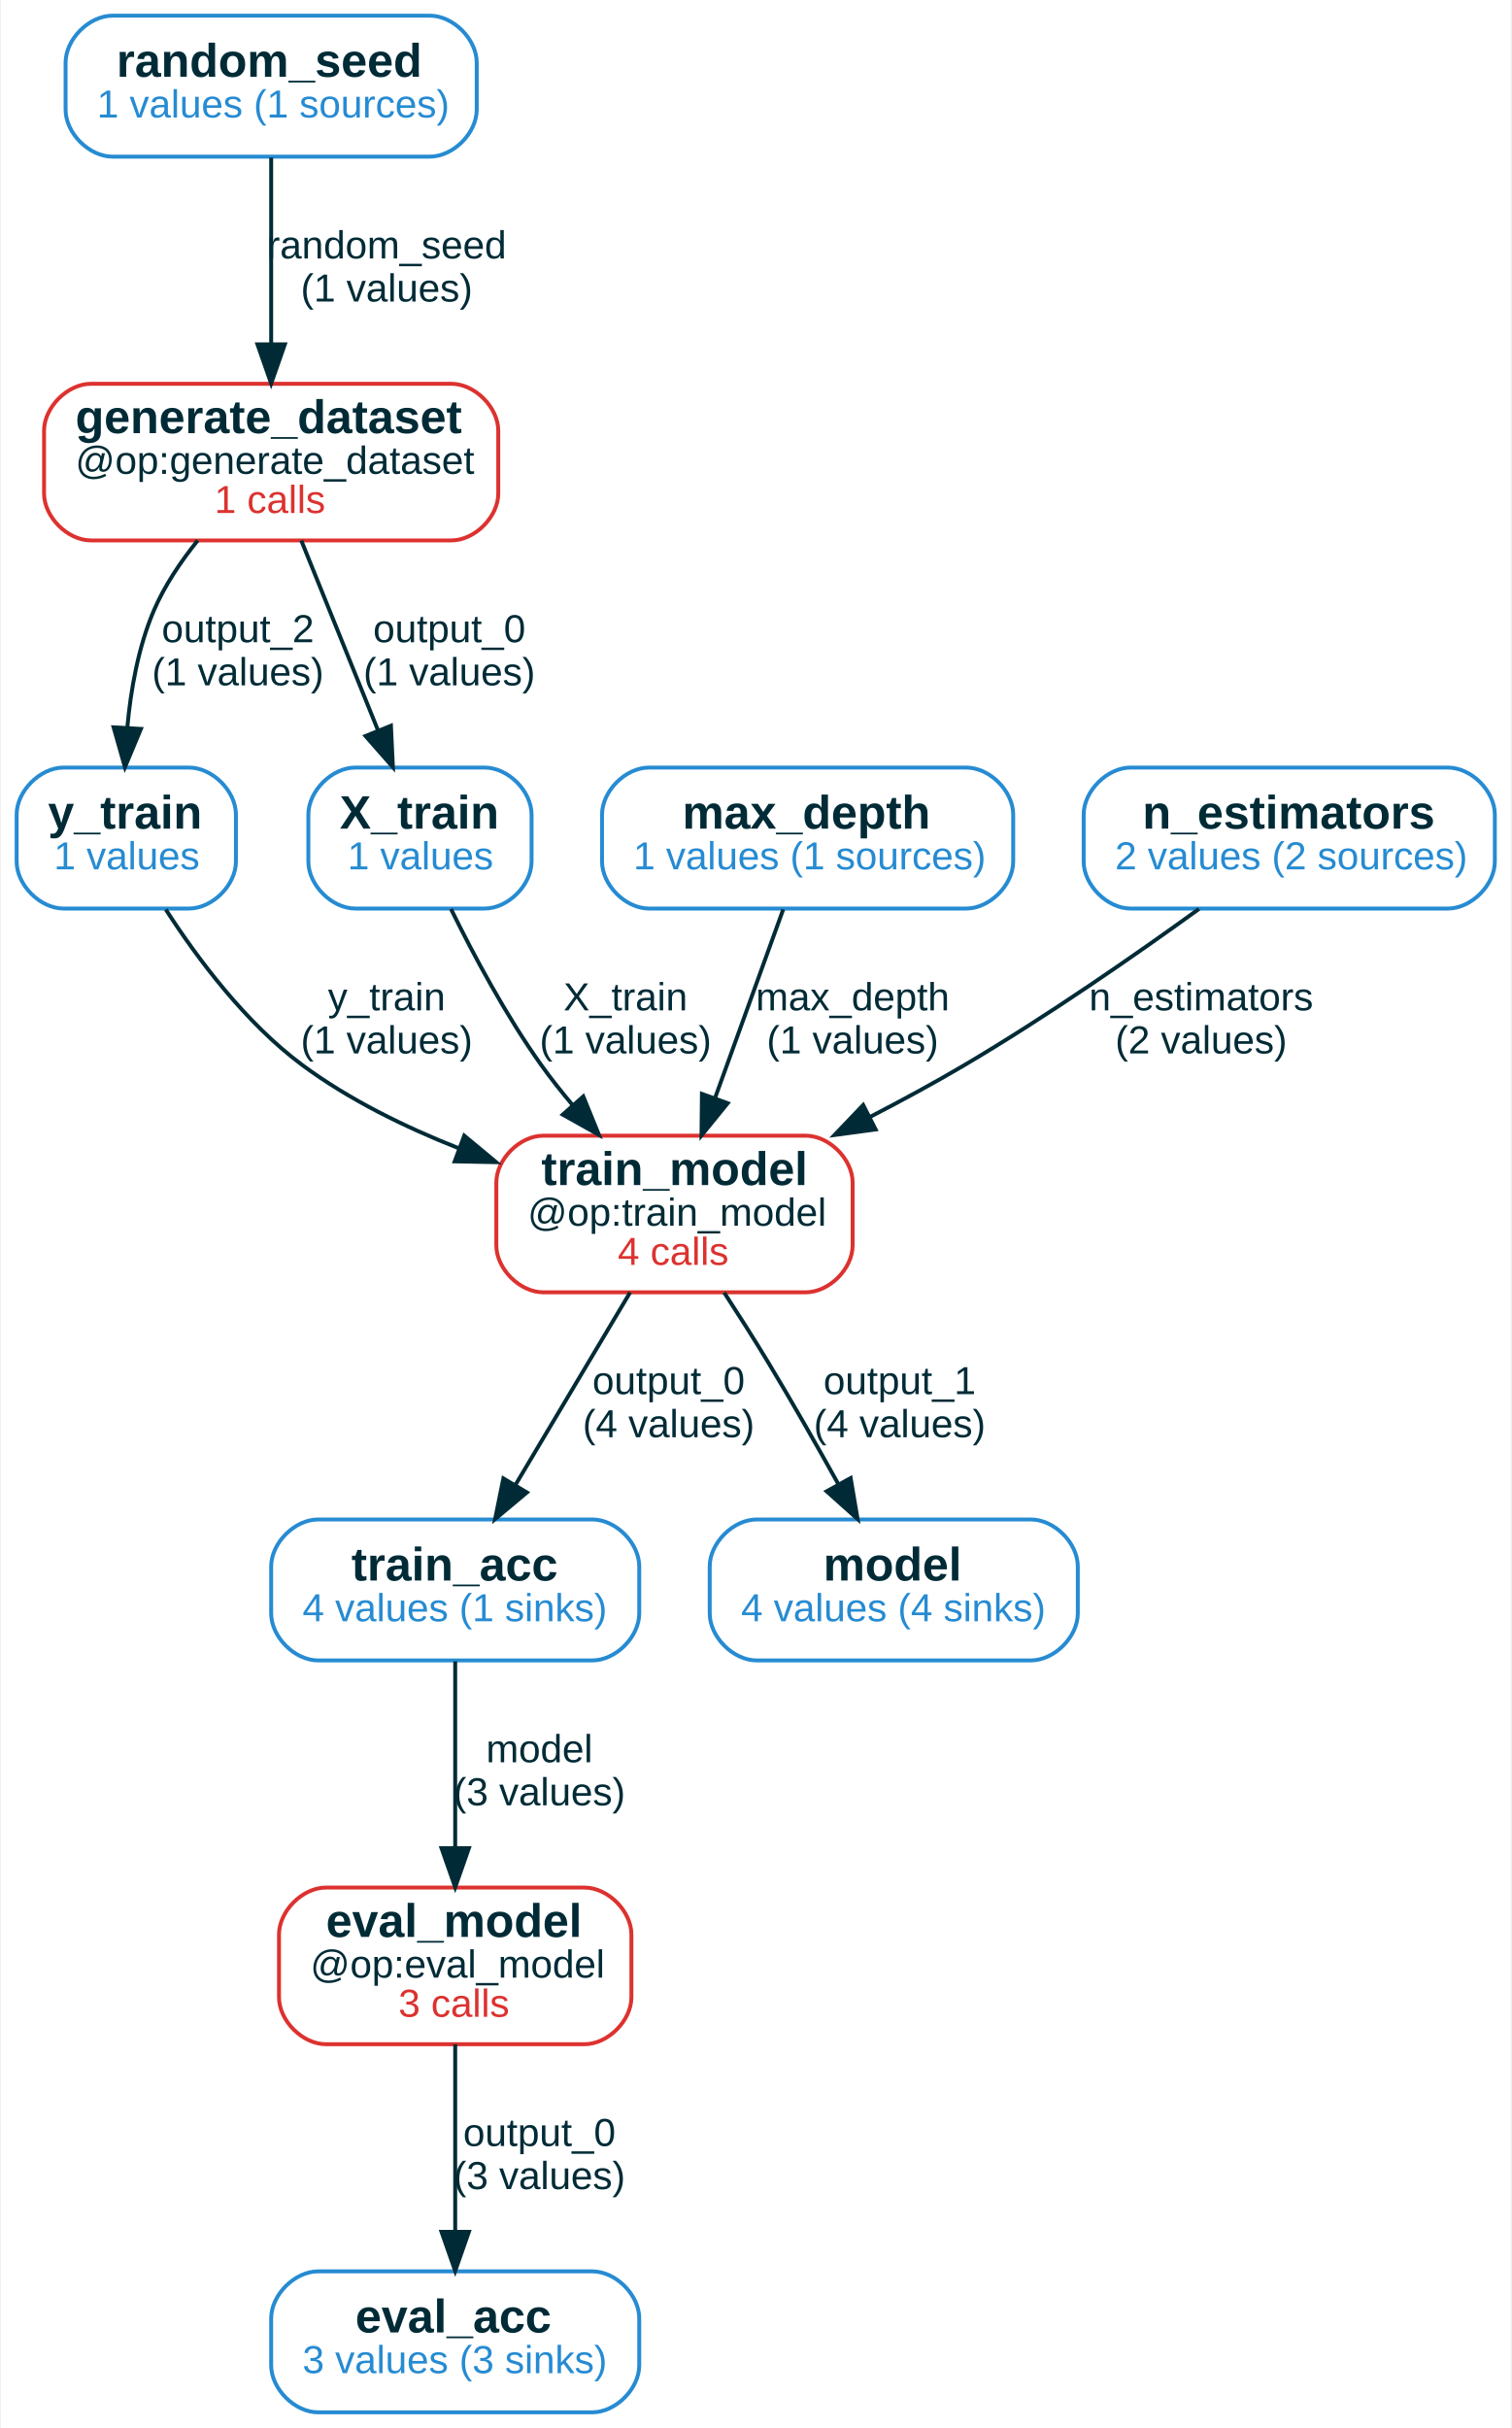
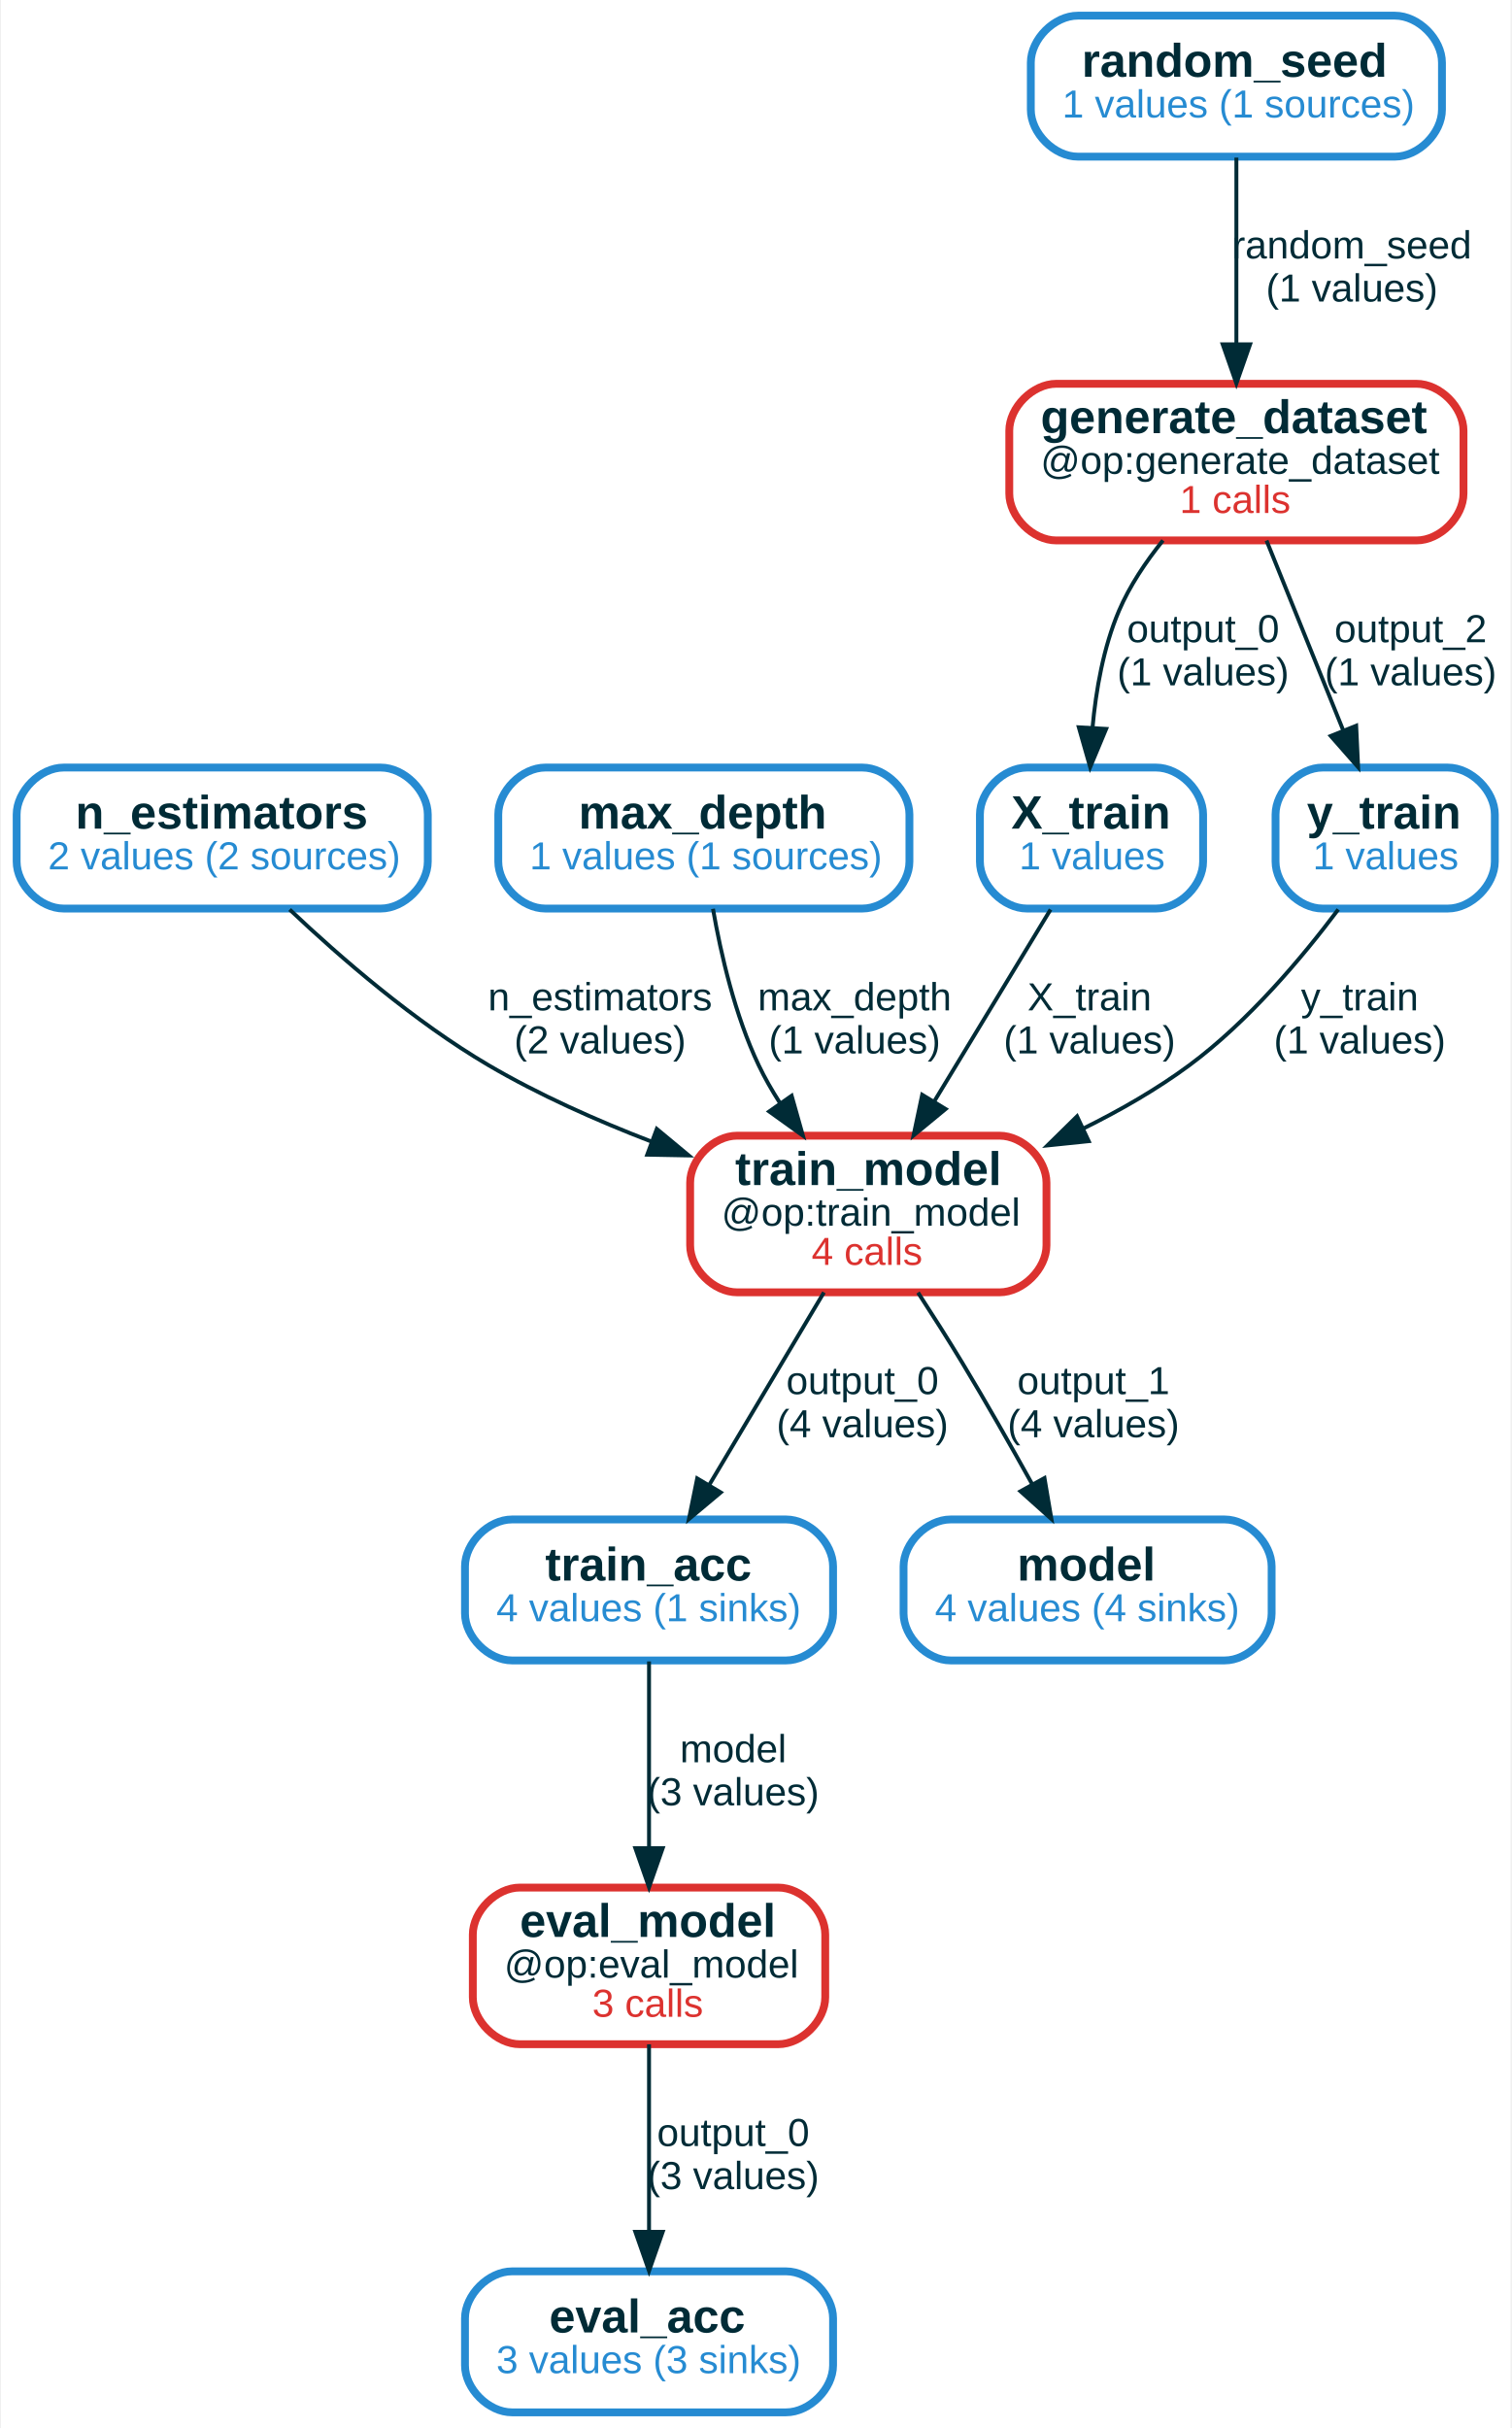
<svg xmlns="http://www.w3.org/2000/svg" width="386pt" height="620pt" viewBox="0.00 0.00 385.50 620.00">
  <g id="graph0" class="graph" transform="scale(1 1) rotate(0) translate(4 616)">
    <polygon fill="white" stroke="transparent" points="-4,4 -4,-616 381.5,-616 381.5,4 -4,4" />
    <g id="node1" class="node">
-       <path fill="none" stroke="#268bd2" d="M147,-36C147,-36 77,-36 77,-36 71,-36 65,-30 65,-24 65,-24 65,-12 65,-12 65,-6 71,0 77,0 77,0 147,0 147,0 153,0 159,-6 159,-12 159,-12 159,-24 159,-24 159,-30 153,-36 147,-36" />
-       <text text-anchor="start" x="86.5" y="-20.4" font-family="Liberation Sans,Helvetica,Arial,sans-serif" font-weight="bold" font-size="12.00" fill="#002b36">eval_acc</text>
-       <text text-anchor="start" x="73" y="-10" font-family="Liberation Sans,Helvetica,Arial,sans-serif" font-size="10.00" fill="#268bd2">3 values (3 sinks)</text>
+       <path fill="none" stroke="#268bd2" stroke-width="2" d="M93,-420C93,-420 12,-420 12,-420 6,-420 0,-414 0,-408 0,-408 0,-396 0,-396 0,-390 6,-384 12,-384 12,-384 93,-384 93,-384 99,-384 105,-390 105,-396 105,-396 105,-408 105,-408 105,-414 99,-420 93,-420" />
+       <text text-anchor="start" x="15" y="-404.4" font-family="Liberation Sans,Helvetica,Arial,sans-serif" font-weight="bold" font-size="12.00" fill="#002b36">n_estimators</text>
+       <text text-anchor="start" x="8" y="-394" font-family="Liberation Sans,Helvetica,Arial,sans-serif" font-size="10.00" fill="#268bd2">2 values (2 sources)</text>
+     </g>
+     <g id="node9" class="node">
+       <path fill="none" stroke="#dc322f" stroke-width="2" d="M251,-326C251,-326 184,-326 184,-326 178,-326 172,-320 172,-314 172,-314 172,-298 172,-298 172,-292 178,-286 184,-286 184,-286 251,-286 251,-286 257,-286 263,-292 263,-298 263,-298 263,-314 263,-314 263,-320 257,-326 251,-326" />
+       <text text-anchor="start" x="183.5" y="-313.4" font-family="Liberation Sans,Helvetica,Arial,sans-serif" font-weight="bold" font-size="12.00" fill="#002b36">train_model</text>
+       <text text-anchor="start" x="180" y="-303" font-family="Liberation Sans,Helvetica,Arial,sans-serif" font-size="10.00" fill="#002b36">@op:train_model</text>
+       <text text-anchor="start" x="203" y="-293" font-family="Liberation Sans,Helvetica,Arial,sans-serif" font-size="10.00" fill="#dc322f">4 calls</text>
+     </g>
+     <g id="edge5" class="edge">
+       <path fill="none" stroke="#002b36" d="M69.72,-383.75C82.78,-371.4 101.64,-355.08 120.5,-344 133.38,-336.44 148.09,-329.89 162.09,-324.5" />
+       <polygon fill="#002b36" stroke="#002b36" points="163.48,-327.72 171.64,-320.95 161.04,-321.15 163.48,-327.72" />
+       <text text-anchor="middle" x="149" y="-358" font-family="Liberation Sans,Helvetica,Arial,sans-serif" font-size="10.00" fill="#002b36">n_estimators</text>
+       <text text-anchor="middle" x="149" y="-347" font-family="Liberation Sans,Helvetica,Arial,sans-serif" font-size="10.00" fill="#002b36">(2 values)</text>
    </g>
    <g id="node2" class="node">
-       <path fill="none" stroke="#268bd2" d="M44,-420C44,-420 12,-420 12,-420 6,-420 0,-414 0,-408 0,-408 0,-396 0,-396 0,-390 6,-384 12,-384 12,-384 44,-384 44,-384 50,-384 56,-390 56,-396 56,-396 56,-408 56,-408 56,-414 50,-420 44,-420" />
-       <text text-anchor="start" x="8" y="-404.4" font-family="Liberation Sans,Helvetica,Arial,sans-serif" font-weight="bold" font-size="12.00" fill="#002b36">y_train</text>
-       <text text-anchor="start" x="9.5" y="-394" font-family="Liberation Sans,Helvetica,Arial,sans-serif" font-size="10.00" fill="#268bd2">1 values</text>
+       <path fill="none" stroke="#268bd2" stroke-width="2" d="M196.5,-36C196.5,-36 126.5,-36 126.5,-36 120.5,-36 114.5,-30 114.5,-24 114.5,-24 114.5,-12 114.5,-12 114.5,-6 120.5,0 126.5,0 126.5,0 196.5,0 196.5,0 202.5,0 208.5,-6 208.5,-12 208.5,-12 208.5,-24 208.5,-24 208.5,-30 202.5,-36 196.5,-36" />
+       <text text-anchor="start" x="136" y="-20.4" font-family="Liberation Sans,Helvetica,Arial,sans-serif" font-weight="bold" font-size="12.00" fill="#002b36">eval_acc</text>
+       <text text-anchor="start" x="122.5" y="-10" font-family="Liberation Sans,Helvetica,Arial,sans-serif" font-size="10.00" fill="#268bd2">3 values (3 sinks)</text>
+     </g>
+     <g id="node3" class="node">
+       <path fill="none" stroke="#268bd2" stroke-width="2" d="M216,-420C216,-420 135,-420 135,-420 129,-420 123,-414 123,-408 123,-408 123,-396 123,-396 123,-390 129,-384 135,-384 135,-384 216,-384 216,-384 222,-384 228,-390 228,-396 228,-396 228,-408 228,-408 228,-414 222,-420 216,-420" />
+       <text text-anchor="start" x="143.5" y="-404.4" font-family="Liberation Sans,Helvetica,Arial,sans-serif" font-weight="bold" font-size="12.00" fill="#002b36">max_depth</text>
+       <text text-anchor="start" x="131" y="-394" font-family="Liberation Sans,Helvetica,Arial,sans-serif" font-size="10.00" fill="#268bd2">1 values (1 sources)</text>
+     </g>
+     <g id="edge4" class="edge">
+       <path fill="none" stroke="#002b36" d="M177.83,-383.93C179.86,-372.27 183.46,-356.7 189.5,-344 191.04,-340.77 192.88,-337.56 194.88,-334.44" />
+       <polygon fill="#002b36" stroke="#002b36" points="197.92,-336.2 200.8,-326 192.19,-332.18 197.92,-336.2" />
+       <text text-anchor="middle" x="214" y="-358" font-family="Liberation Sans,Helvetica,Arial,sans-serif" font-size="10.00" fill="#002b36">max_depth</text>
+       <text text-anchor="middle" x="214" y="-347" font-family="Liberation Sans,Helvetica,Arial,sans-serif" font-size="10.00" fill="#002b36">(1 values)</text>
+     </g>
+     <g id="node4" class="node">
+       <path fill="none" stroke="#268bd2" stroke-width="2" d="M291,-420C291,-420 258,-420 258,-420 252,-420 246,-414 246,-408 246,-408 246,-396 246,-396 246,-390 252,-384 258,-384 258,-384 291,-384 291,-384 297,-384 303,-390 303,-396 303,-396 303,-408 303,-408 303,-414 297,-420 291,-420" />
+       <text text-anchor="start" x="254" y="-404.4" font-family="Liberation Sans,Helvetica,Arial,sans-serif" font-weight="bold" font-size="12.00" fill="#002b36">X_train</text>
+       <text text-anchor="start" x="256" y="-394" font-family="Liberation Sans,Helvetica,Arial,sans-serif" font-size="10.00" fill="#268bd2">1 values</text>
+     </g>
+     <g id="edge3" class="edge">
+       <path fill="none" stroke="#002b36" d="M264.05,-383.76C255.77,-370.11 244.05,-350.78 234.44,-334.93" />
+       <polygon fill="#002b36" stroke="#002b36" points="237.24,-332.81 229.06,-326.07 231.26,-336.44 237.24,-332.81" />
+       <text text-anchor="middle" x="274" y="-358" font-family="Liberation Sans,Helvetica,Arial,sans-serif" font-size="10.00" fill="#002b36">X_train</text>
+       <text text-anchor="middle" x="274" y="-347" font-family="Liberation Sans,Helvetica,Arial,sans-serif" font-size="10.00" fill="#002b36">(1 values)</text>
+     </g>
+     <g id="node5" class="node">
+       <path fill="none" stroke="#268bd2" stroke-width="2" d="M352,-612C352,-612 271,-612 271,-612 265,-612 259,-606 259,-600 259,-600 259,-588 259,-588 259,-582 265,-576 271,-576 271,-576 352,-576 352,-576 358,-576 364,-582 364,-588 364,-588 364,-600 364,-600 364,-606 358,-612 352,-612" />
+       <text text-anchor="start" x="272" y="-596.4" font-family="Liberation Sans,Helvetica,Arial,sans-serif" font-weight="bold" font-size="12.00" fill="#002b36">random_seed</text>
+       <text text-anchor="start" x="267" y="-586" font-family="Liberation Sans,Helvetica,Arial,sans-serif" font-size="10.00" fill="#268bd2">1 values (1 sources)</text>
    </g>
    <g id="node11" class="node">
-       <path fill="none" stroke="#dc322f" d="M201.5,-326C201.5,-326 134.5,-326 134.5,-326 128.5,-326 122.5,-320 122.5,-314 122.5,-314 122.5,-298 122.5,-298 122.5,-292 128.5,-286 134.5,-286 134.5,-286 201.5,-286 201.5,-286 207.5,-286 213.5,-292 213.5,-298 213.5,-298 213.5,-314 213.5,-314 213.5,-320 207.5,-326 201.5,-326" />
-       <text text-anchor="start" x="134" y="-313.4" font-family="Liberation Sans,Helvetica,Arial,sans-serif" font-weight="bold" font-size="12.00" fill="#002b36">train_model</text>
-       <text text-anchor="start" x="130.5" y="-303" font-family="Liberation Sans,Helvetica,Arial,sans-serif" font-size="10.00" fill="#002b36">@op:train_model</text>
-       <text text-anchor="start" x="153.5" y="-293" font-family="Liberation Sans,Helvetica,Arial,sans-serif" font-size="10.00" fill="#dc322f">4 calls</text>
+       <path fill="none" stroke="#dc322f" stroke-width="2" d="M357.5,-518C357.5,-518 265.5,-518 265.5,-518 259.5,-518 253.5,-512 253.5,-506 253.5,-506 253.5,-490 253.5,-490 253.5,-484 259.5,-478 265.5,-478 265.5,-478 357.5,-478 357.5,-478 363.5,-478 369.5,-484 369.5,-490 369.5,-490 369.5,-506 369.5,-506 369.5,-512 363.5,-518 357.5,-518" />
+       <text text-anchor="start" x="261.5" y="-505.4" font-family="Liberation Sans,Helvetica,Arial,sans-serif" font-weight="bold" font-size="12.00" fill="#002b36">generate_dataset</text>
+       <text text-anchor="start" x="261.5" y="-495" font-family="Liberation Sans,Helvetica,Arial,sans-serif" font-size="10.00" fill="#002b36">@op:generate_dataset</text>
+       <text text-anchor="start" x="297" y="-485" font-family="Liberation Sans,Helvetica,Arial,sans-serif" font-size="10.00" fill="#dc322f">1 calls</text>
+     </g>
+     <g id="edge9" class="edge">
+       <path fill="none" stroke="#002b36" d="M311.5,-575.76C311.5,-562.5 311.5,-543.86 311.5,-528.27" />
+       <polygon fill="#002b36" stroke="#002b36" points="315,-528.07 311.5,-518.07 308,-528.07 315,-528.07" />
+       <text text-anchor="middle" x="341" y="-550" font-family="Liberation Sans,Helvetica,Arial,sans-serif" font-size="10.00" fill="#002b36">random_seed</text>
+       <text text-anchor="middle" x="341" y="-539" font-family="Liberation Sans,Helvetica,Arial,sans-serif" font-size="10.00" fill="#002b36">(1 values)</text>
+     </g>
+     <g id="node6" class="node">
+       <path fill="none" stroke="#268bd2" stroke-width="2" d="M365.5,-420C365.5,-420 333.5,-420 333.5,-420 327.5,-420 321.5,-414 321.5,-408 321.5,-408 321.5,-396 321.5,-396 321.5,-390 327.5,-384 333.5,-384 333.5,-384 365.5,-384 365.5,-384 371.5,-384 377.5,-390 377.5,-396 377.5,-396 377.5,-408 377.5,-408 377.5,-414 371.5,-420 365.5,-420" />
+       <text text-anchor="start" x="329.5" y="-404.4" font-family="Liberation Sans,Helvetica,Arial,sans-serif" font-weight="bold" font-size="12.00" fill="#002b36">y_train</text>
+       <text text-anchor="start" x="331" y="-394" font-family="Liberation Sans,Helvetica,Arial,sans-serif" font-size="10.00" fill="#268bd2">1 values</text>
    </g>
    <g id="edge6" class="edge">
-       <path fill="none" stroke="#002b36" d="M38.09,-383.75C46.16,-371.25 58.51,-354.72 73,-344 84.91,-335.19 99.18,-328.19 113,-322.75" />
-       <polygon fill="#002b36" stroke="#002b36" points="114.31,-326 122.47,-319.23 111.87,-319.44 114.31,-326" />
-       <text text-anchor="middle" x="94.5" y="-358" font-family="Liberation Sans,Helvetica,Arial,sans-serif" font-size="10.00" fill="#002b36">y_train</text>
-       <text text-anchor="middle" x="94.5" y="-347" font-family="Liberation Sans,Helvetica,Arial,sans-serif" font-size="10.00" fill="#002b36">(1 values)</text>
+       <path fill="none" stroke="#002b36" d="M337.52,-383.77C328.26,-371.44 314.52,-355.12 299.5,-344 291.22,-337.87 281.77,-332.45 272.3,-327.77" />
+       <polygon fill="#002b36" stroke="#002b36" points="273.79,-324.6 263.25,-323.51 270.81,-330.94 273.79,-324.6" />
+       <text text-anchor="middle" x="343" y="-358" font-family="Liberation Sans,Helvetica,Arial,sans-serif" font-size="10.00" fill="#002b36">y_train</text>
+       <text text-anchor="middle" x="343" y="-347" font-family="Liberation Sans,Helvetica,Arial,sans-serif" font-size="10.00" fill="#002b36">(1 values)</text>
    </g>
-     <g id="node3" class="node">
-       <path fill="none" stroke="#268bd2" d="M242.5,-420C242.5,-420 161.5,-420 161.5,-420 155.5,-420 149.5,-414 149.5,-408 149.5,-408 149.5,-396 149.5,-396 149.5,-390 155.5,-384 161.5,-384 161.5,-384 242.5,-384 242.5,-384 248.5,-384 254.5,-390 254.5,-396 254.5,-396 254.5,-408 254.5,-408 254.5,-414 248.5,-420 242.5,-420" />
-       <text text-anchor="start" x="170" y="-404.4" font-family="Liberation Sans,Helvetica,Arial,sans-serif" font-weight="bold" font-size="12.00" fill="#002b36">max_depth</text>
-       <text text-anchor="start" x="157.5" y="-394" font-family="Liberation Sans,Helvetica,Arial,sans-serif" font-size="10.00" fill="#268bd2">1 values (1 sources)</text>
+     <g id="node7" class="node">
+       <path fill="none" stroke="#268bd2" stroke-width="2" d="M196.5,-228C196.5,-228 126.5,-228 126.5,-228 120.5,-228 114.5,-222 114.5,-216 114.5,-216 114.5,-204 114.5,-204 114.5,-198 120.5,-192 126.5,-192 126.5,-192 196.5,-192 196.5,-192 202.5,-192 208.5,-198 208.5,-204 208.5,-204 208.5,-216 208.5,-216 208.5,-222 202.5,-228 196.5,-228" />
+       <text text-anchor="start" x="135" y="-212.4" font-family="Liberation Sans,Helvetica,Arial,sans-serif" font-weight="bold" font-size="12.00" fill="#002b36">train_acc</text>
+       <text text-anchor="start" x="122.5" y="-202" font-family="Liberation Sans,Helvetica,Arial,sans-serif" font-size="10.00" fill="#268bd2">4 values (1 sinks)</text>
    </g>
-     <g id="edge4" class="edge">
-       <path fill="none" stroke="#002b36" d="M195.76,-383.76C190.92,-370.37 184.1,-351.5 178.43,-335.82" />
-       <polygon fill="#002b36" stroke="#002b36" points="181.59,-334.29 174.9,-326.07 175.01,-336.67 181.59,-334.29" />
-       <text text-anchor="middle" x="213.5" y="-358" font-family="Liberation Sans,Helvetica,Arial,sans-serif" font-size="10.00" fill="#002b36">max_depth</text>
-       <text text-anchor="middle" x="213.5" y="-347" font-family="Liberation Sans,Helvetica,Arial,sans-serif" font-size="10.00" fill="#002b36">(1 values)</text>
-     </g>
-     <g id="node4" class="node">
-       <path fill="none" stroke="#268bd2" d="M147,-228C147,-228 77,-228 77,-228 71,-228 65,-222 65,-216 65,-216 65,-204 65,-204 65,-198 71,-192 77,-192 77,-192 147,-192 147,-192 153,-192 159,-198 159,-204 159,-204 159,-216 159,-216 159,-222 153,-228 147,-228" />
-       <text text-anchor="start" x="85.5" y="-212.4" font-family="Liberation Sans,Helvetica,Arial,sans-serif" font-weight="bold" font-size="12.00" fill="#002b36">train_acc</text>
-       <text text-anchor="start" x="73" y="-202" font-family="Liberation Sans,Helvetica,Arial,sans-serif" font-size="10.00" fill="#268bd2">4 values (1 sinks)</text>
-     </g>
-     <g id="node9" class="node">
-       <path fill="none" stroke="#dc322f" d="M145,-134C145,-134 79,-134 79,-134 73,-134 67,-128 67,-122 67,-122 67,-106 67,-106 67,-100 73,-94 79,-94 79,-94 145,-94 145,-94 151,-94 157,-100 157,-106 157,-106 157,-122 157,-122 157,-128 151,-134 145,-134" />
-       <text text-anchor="start" x="79" y="-121.4" font-family="Liberation Sans,Helvetica,Arial,sans-serif" font-weight="bold" font-size="12.00" fill="#002b36">eval_model</text>
-       <text text-anchor="start" x="75" y="-111" font-family="Liberation Sans,Helvetica,Arial,sans-serif" font-size="10.00" fill="#002b36">@op:eval_model</text>
-       <text text-anchor="start" x="97.5" y="-101" font-family="Liberation Sans,Helvetica,Arial,sans-serif" font-size="10.00" fill="#dc322f">3 calls</text>
+     <g id="node10" class="node">
+       <path fill="none" stroke="#dc322f" stroke-width="2" d="M194.5,-134C194.5,-134 128.5,-134 128.5,-134 122.5,-134 116.5,-128 116.5,-122 116.5,-122 116.5,-106 116.5,-106 116.5,-100 122.5,-94 128.5,-94 128.5,-94 194.5,-94 194.5,-94 200.5,-94 206.5,-100 206.5,-106 206.5,-106 206.5,-122 206.5,-122 206.5,-128 200.5,-134 194.5,-134" />
+       <text text-anchor="start" x="128.5" y="-121.4" font-family="Liberation Sans,Helvetica,Arial,sans-serif" font-weight="bold" font-size="12.00" fill="#002b36">eval_model</text>
+       <text text-anchor="start" x="124.5" y="-111" font-family="Liberation Sans,Helvetica,Arial,sans-serif" font-size="10.00" fill="#002b36">@op:eval_model</text>
+       <text text-anchor="start" x="147" y="-101" font-family="Liberation Sans,Helvetica,Arial,sans-serif" font-size="10.00" fill="#dc322f">3 calls</text>
    </g>
    <g id="edge11" class="edge">
-       <path fill="none" stroke="#002b36" d="M112,-191.76C112,-178.5 112,-159.86 112,-144.27" />
-       <polygon fill="#002b36" stroke="#002b36" points="115.5,-144.07 112,-134.07 108.5,-144.07 115.5,-144.07" />
-       <text text-anchor="middle" x="133.5" y="-166" font-family="Liberation Sans,Helvetica,Arial,sans-serif" font-size="10.00" fill="#002b36">model</text>
-       <text text-anchor="middle" x="133.5" y="-155" font-family="Liberation Sans,Helvetica,Arial,sans-serif" font-size="10.00" fill="#002b36">(3 values)</text>
-     </g>
-     <g id="node5" class="node">
-       <path fill="none" stroke="#268bd2" d="M105.5,-612C105.5,-612 24.5,-612 24.5,-612 18.5,-612 12.5,-606 12.5,-600 12.5,-600 12.5,-588 12.5,-588 12.5,-582 18.5,-576 24.5,-576 24.5,-576 105.5,-576 105.5,-576 111.5,-576 117.5,-582 117.5,-588 117.5,-588 117.5,-600 117.5,-600 117.5,-606 111.5,-612 105.5,-612" />
-       <text text-anchor="start" x="25.5" y="-596.4" font-family="Liberation Sans,Helvetica,Arial,sans-serif" font-weight="bold" font-size="12.00" fill="#002b36">random_seed</text>
-       <text text-anchor="start" x="20.5" y="-586" font-family="Liberation Sans,Helvetica,Arial,sans-serif" font-size="10.00" fill="#268bd2">1 values (1 sources)</text>
-     </g>
-     <g id="node10" class="node">
-       <path fill="none" stroke="#dc322f" d="M111,-518C111,-518 19,-518 19,-518 13,-518 7,-512 7,-506 7,-506 7,-490 7,-490 7,-484 13,-478 19,-478 19,-478 111,-478 111,-478 117,-478 123,-484 123,-490 123,-490 123,-506 123,-506 123,-512 117,-518 111,-518" />
-       <text text-anchor="start" x="15" y="-505.4" font-family="Liberation Sans,Helvetica,Arial,sans-serif" font-weight="bold" font-size="12.00" fill="#002b36">generate_dataset</text>
-       <text text-anchor="start" x="15" y="-495" font-family="Liberation Sans,Helvetica,Arial,sans-serif" font-size="10.00" fill="#002b36">@op:generate_dataset</text>
-       <text text-anchor="start" x="50.5" y="-485" font-family="Liberation Sans,Helvetica,Arial,sans-serif" font-size="10.00" fill="#dc322f">1 calls</text>
-     </g>
-     <g id="edge9" class="edge">
-       <path fill="none" stroke="#002b36" d="M65,-575.76C65,-562.5 65,-543.86 65,-528.27" />
-       <polygon fill="#002b36" stroke="#002b36" points="68.5,-528.07 65,-518.07 61.5,-528.07 68.5,-528.07" />
-       <text text-anchor="middle" x="94.5" y="-550" font-family="Liberation Sans,Helvetica,Arial,sans-serif" font-size="10.00" fill="#002b36">random_seed</text>
-       <text text-anchor="middle" x="94.5" y="-539" font-family="Liberation Sans,Helvetica,Arial,sans-serif" font-size="10.00" fill="#002b36">(1 values)</text>
-     </g>
-     <g id="node6" class="node">
-       <path fill="none" stroke="#268bd2" d="M365.5,-420C365.5,-420 284.5,-420 284.5,-420 278.5,-420 272.5,-414 272.5,-408 272.5,-408 272.5,-396 272.5,-396 272.5,-390 278.5,-384 284.5,-384 284.5,-384 365.5,-384 365.5,-384 371.5,-384 377.5,-390 377.5,-396 377.5,-396 377.5,-408 377.5,-408 377.5,-414 371.5,-420 365.5,-420" />
-       <text text-anchor="start" x="287.5" y="-404.4" font-family="Liberation Sans,Helvetica,Arial,sans-serif" font-weight="bold" font-size="12.00" fill="#002b36">n_estimators</text>
-       <text text-anchor="start" x="280.5" y="-394" font-family="Liberation Sans,Helvetica,Arial,sans-serif" font-size="10.00" fill="#268bd2">2 values (2 sources)</text>
-     </g>
-     <g id="edge5" class="edge">
-       <path fill="none" stroke="#002b36" d="M301.95,-383.9C285.6,-372.08 262.93,-356.34 242,-344 234.36,-339.49 226.1,-335.01 217.96,-330.8" />
-       <polygon fill="#002b36" stroke="#002b36" points="219.37,-327.59 208.87,-326.17 216.19,-333.83 219.37,-327.59" />
-       <text text-anchor="middle" x="302.5" y="-358" font-family="Liberation Sans,Helvetica,Arial,sans-serif" font-size="10.00" fill="#002b36">n_estimators</text>
-       <text text-anchor="middle" x="302.5" y="-347" font-family="Liberation Sans,Helvetica,Arial,sans-serif" font-size="10.00" fill="#002b36">(2 values)</text>
-     </g>
-     <g id="node7" class="node">
-       <path fill="none" stroke="#268bd2" d="M119.5,-420C119.5,-420 86.5,-420 86.5,-420 80.5,-420 74.5,-414 74.5,-408 74.5,-408 74.5,-396 74.5,-396 74.5,-390 80.5,-384 86.5,-384 86.5,-384 119.5,-384 119.5,-384 125.5,-384 131.5,-390 131.5,-396 131.5,-396 131.5,-408 131.5,-408 131.5,-414 125.5,-420 119.5,-420" />
-       <text text-anchor="start" x="82.5" y="-404.4" font-family="Liberation Sans,Helvetica,Arial,sans-serif" font-weight="bold" font-size="12.00" fill="#002b36">X_train</text>
-       <text text-anchor="start" x="84.5" y="-394" font-family="Liberation Sans,Helvetica,Arial,sans-serif" font-size="10.00" fill="#268bd2">1 values</text>
-     </g>
-     <g id="edge3" class="edge">
-       <path fill="none" stroke="#002b36" d="M110.92,-383.89C116.66,-372.22 124.96,-356.65 134,-344 136.45,-340.57 139.2,-337.11 142.03,-333.76" />
-       <polygon fill="#002b36" stroke="#002b36" points="144.71,-336.02 148.71,-326.2 139.46,-331.38 144.71,-336.02" />
-       <text text-anchor="middle" x="155.5" y="-358" font-family="Liberation Sans,Helvetica,Arial,sans-serif" font-size="10.00" fill="#002b36">X_train</text>
-       <text text-anchor="middle" x="155.5" y="-347" font-family="Liberation Sans,Helvetica,Arial,sans-serif" font-size="10.00" fill="#002b36">(1 values)</text>
+       <path fill="none" stroke="#002b36" d="M161.5,-191.76C161.5,-178.5 161.5,-159.86 161.5,-144.27" />
+       <polygon fill="#002b36" stroke="#002b36" points="165,-144.07 161.5,-134.07 158,-144.07 165,-144.07" />
+       <text text-anchor="middle" x="183" y="-166" font-family="Liberation Sans,Helvetica,Arial,sans-serif" font-size="10.00" fill="#002b36">model</text>
+       <text text-anchor="middle" x="183" y="-155" font-family="Liberation Sans,Helvetica,Arial,sans-serif" font-size="10.00" fill="#002b36">(3 values)</text>
    </g>
    <g id="node8" class="node">
-       <path fill="none" stroke="#268bd2" d="M259,-228C259,-228 189,-228 189,-228 183,-228 177,-222 177,-216 177,-216 177,-204 177,-204 177,-198 183,-192 189,-192 189,-192 259,-192 259,-192 265,-192 271,-198 271,-204 271,-204 271,-216 271,-216 271,-222 265,-228 259,-228" />
-       <text text-anchor="start" x="206" y="-212.4" font-family="Liberation Sans,Helvetica,Arial,sans-serif" font-weight="bold" font-size="12.00" fill="#002b36">model</text>
-       <text text-anchor="start" x="185" y="-202" font-family="Liberation Sans,Helvetica,Arial,sans-serif" font-size="10.00" fill="#268bd2">4 values (4 sinks)</text>
+       <path fill="none" stroke="#268bd2" stroke-width="2" d="M308.5,-228C308.5,-228 238.5,-228 238.5,-228 232.5,-228 226.5,-222 226.5,-216 226.5,-216 226.5,-204 226.5,-204 226.5,-198 232.5,-192 238.5,-192 238.5,-192 308.5,-192 308.5,-192 314.5,-192 320.5,-198 320.5,-204 320.5,-204 320.5,-216 320.5,-216 320.5,-222 314.5,-228 308.5,-228" />
+       <text text-anchor="start" x="255.5" y="-212.4" font-family="Liberation Sans,Helvetica,Arial,sans-serif" font-weight="bold" font-size="12.00" fill="#002b36">model</text>
+       <text text-anchor="start" x="234.5" y="-202" font-family="Liberation Sans,Helvetica,Arial,sans-serif" font-size="10.00" fill="#268bd2">4 values (4 sinks)</text>
+     </g>
+     <g id="edge1" class="edge">
+       <path fill="none" stroke="#002b36" d="M206.17,-285.98C197.73,-271.81 186.1,-252.3 176.83,-236.74" />
+       <polygon fill="#002b36" stroke="#002b36" points="179.81,-234.9 171.69,-228.1 173.8,-238.48 179.81,-234.9" />
+       <text text-anchor="middle" x="216" y="-260" font-family="Liberation Sans,Helvetica,Arial,sans-serif" font-size="10.00" fill="#002b36">output_0</text>
+       <text text-anchor="middle" x="216" y="-249" font-family="Liberation Sans,Helvetica,Arial,sans-serif" font-size="10.00" fill="#002b36">(4 values)</text>
+     </g>
+     <g id="edge2" class="edge">
+       <path fill="none" stroke="#002b36" d="M230.19,-285.94C233.91,-280.22 237.94,-273.9 241.5,-268 247.55,-257.99 253.91,-246.8 259.36,-237" />
+       <polygon fill="#002b36" stroke="#002b36" points="262.49,-238.57 264.26,-228.12 256.36,-235.19 262.49,-238.57" />
+       <text text-anchor="middle" x="275" y="-260" font-family="Liberation Sans,Helvetica,Arial,sans-serif" font-size="10.00" fill="#002b36">output_1</text>
+       <text text-anchor="middle" x="275" y="-249" font-family="Liberation Sans,Helvetica,Arial,sans-serif" font-size="10.00" fill="#002b36">(4 values)</text>
    </g>
    <g id="edge10" class="edge">
-       <path fill="none" stroke="#002b36" d="M112,-93.98C112,-80.34 112,-61.75 112,-46.5" />
-       <polygon fill="#002b36" stroke="#002b36" points="115.5,-46.1 112,-36.1 108.5,-46.1 115.5,-46.1" />
-       <text text-anchor="middle" x="133.5" y="-68" font-family="Liberation Sans,Helvetica,Arial,sans-serif" font-size="10.00" fill="#002b36">output_0</text>
-       <text text-anchor="middle" x="133.5" y="-57" font-family="Liberation Sans,Helvetica,Arial,sans-serif" font-size="10.00" fill="#002b36">(3 values)</text>
+       <path fill="none" stroke="#002b36" d="M161.5,-93.98C161.5,-80.34 161.5,-61.75 161.5,-46.5" />
+       <polygon fill="#002b36" stroke="#002b36" points="165,-46.1 161.5,-36.1 158,-46.1 165,-46.1" />
+       <text text-anchor="middle" x="183" y="-68" font-family="Liberation Sans,Helvetica,Arial,sans-serif" font-size="10.00" fill="#002b36">output_0</text>
+       <text text-anchor="middle" x="183" y="-57" font-family="Liberation Sans,Helvetica,Arial,sans-serif" font-size="10.00" fill="#002b36">(3 values)</text>
+     </g>
+     <g id="edge7" class="edge">
+       <path fill="none" stroke="#002b36" d="M292.75,-478C288.38,-472.57 284.22,-466.39 281.5,-460 277.55,-450.7 275.63,-439.83 274.75,-430.09" />
+       <polygon fill="#002b36" stroke="#002b36" points="278.24,-429.87 274.16,-420.1 271.26,-430.28 278.24,-429.87" />
+       <text text-anchor="middle" x="303" y="-452" font-family="Liberation Sans,Helvetica,Arial,sans-serif" font-size="10.00" fill="#002b36">output_0</text>
+       <text text-anchor="middle" x="303" y="-441" font-family="Liberation Sans,Helvetica,Arial,sans-serif" font-size="10.00" fill="#002b36">(1 values)</text>
    </g>
    <g id="edge8" class="edge">
-       <path fill="none" stroke="#002b36" d="M46.25,-478C41.88,-472.57 37.72,-466.39 35,-460 31.05,-450.7 29.13,-439.83 28.25,-430.09" />
-       <polygon fill="#002b36" stroke="#002b36" points="31.74,-429.87 27.66,-420.1 24.76,-430.28 31.74,-429.87" />
-       <text text-anchor="middle" x="56.5" y="-452" font-family="Liberation Sans,Helvetica,Arial,sans-serif" font-size="10.00" fill="#002b36">output_2</text>
-       <text text-anchor="middle" x="56.5" y="-441" font-family="Liberation Sans,Helvetica,Arial,sans-serif" font-size="10.00" fill="#002b36">(1 values)</text>
-     </g>
-     <g id="edge7" class="edge">
-       <path fill="none" stroke="#002b36" d="M72.69,-477.98C78.31,-464.07 86.01,-445.03 92.24,-429.61" />
-       <polygon fill="#002b36" stroke="#002b36" points="95.59,-430.68 96.09,-420.1 89.1,-428.06 95.59,-430.68" />
-       <text text-anchor="middle" x="110.5" y="-452" font-family="Liberation Sans,Helvetica,Arial,sans-serif" font-size="10.00" fill="#002b36">output_0</text>
-       <text text-anchor="middle" x="110.5" y="-441" font-family="Liberation Sans,Helvetica,Arial,sans-serif" font-size="10.00" fill="#002b36">(1 values)</text>
-     </g>
-     <g id="edge1" class="edge">
-       <path fill="none" stroke="#002b36" d="M156.67,-285.98C148.23,-271.81 136.6,-252.3 127.33,-236.74" />
-       <polygon fill="#002b36" stroke="#002b36" points="130.31,-234.9 122.19,-228.1 124.3,-238.48 130.31,-234.9" />
-       <text text-anchor="middle" x="166.5" y="-260" font-family="Liberation Sans,Helvetica,Arial,sans-serif" font-size="10.00" fill="#002b36">output_0</text>
-       <text text-anchor="middle" x="166.5" y="-249" font-family="Liberation Sans,Helvetica,Arial,sans-serif" font-size="10.00" fill="#002b36">(4 values)</text>
-     </g>
-     <g id="edge2" class="edge">
-       <path fill="none" stroke="#002b36" d="M180.69,-285.94C184.41,-280.22 188.44,-273.9 192,-268 198.05,-257.99 204.41,-246.8 209.86,-237" />
-       <polygon fill="#002b36" stroke="#002b36" points="212.99,-238.57 214.76,-228.12 206.86,-235.19 212.99,-238.57" />
-       <text text-anchor="middle" x="225.5" y="-260" font-family="Liberation Sans,Helvetica,Arial,sans-serif" font-size="10.00" fill="#002b36">output_1</text>
-       <text text-anchor="middle" x="225.5" y="-249" font-family="Liberation Sans,Helvetica,Arial,sans-serif" font-size="10.00" fill="#002b36">(4 values)</text>
+       <path fill="none" stroke="#002b36" d="M319.19,-477.98C324.81,-464.07 332.51,-445.03 338.74,-429.61" />
+       <polygon fill="#002b36" stroke="#002b36" points="342.09,-430.68 342.59,-420.1 335.6,-428.06 342.09,-430.68" />
+       <text text-anchor="middle" x="356" y="-452" font-family="Liberation Sans,Helvetica,Arial,sans-serif" font-size="10.00" fill="#002b36">output_2</text>
+       <text text-anchor="middle" x="356" y="-441" font-family="Liberation Sans,Helvetica,Arial,sans-serif" font-size="10.00" fill="#002b36">(1 values)</text>
    </g>
  </g>
</svg>
